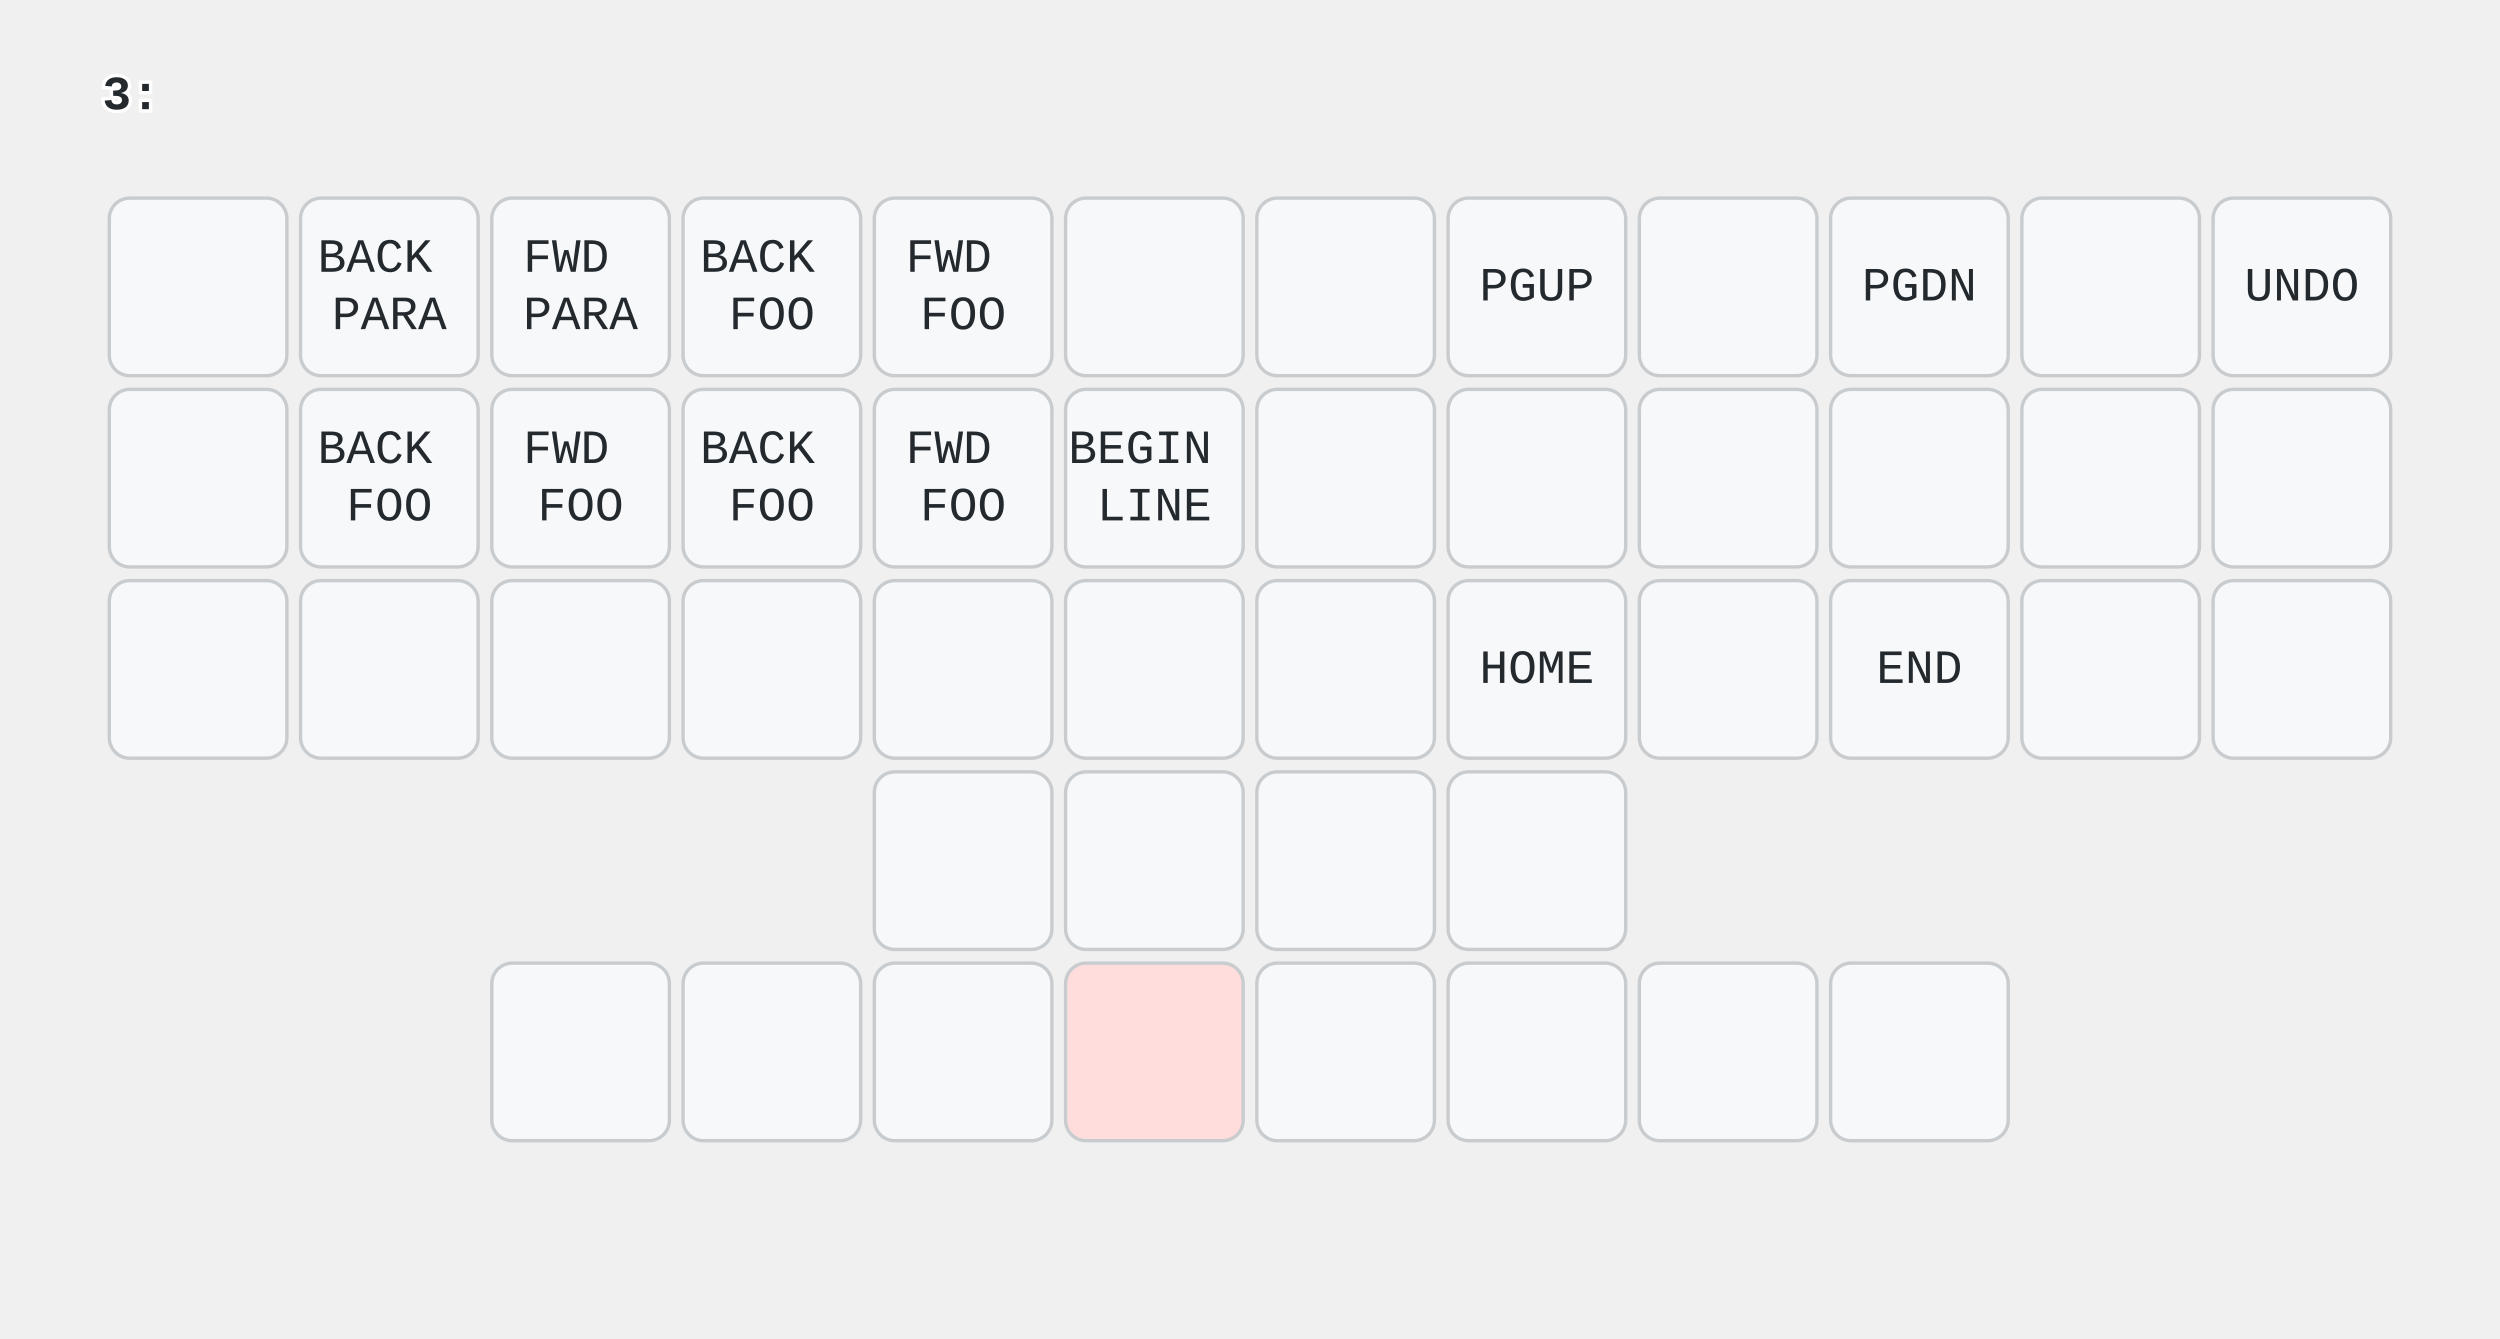
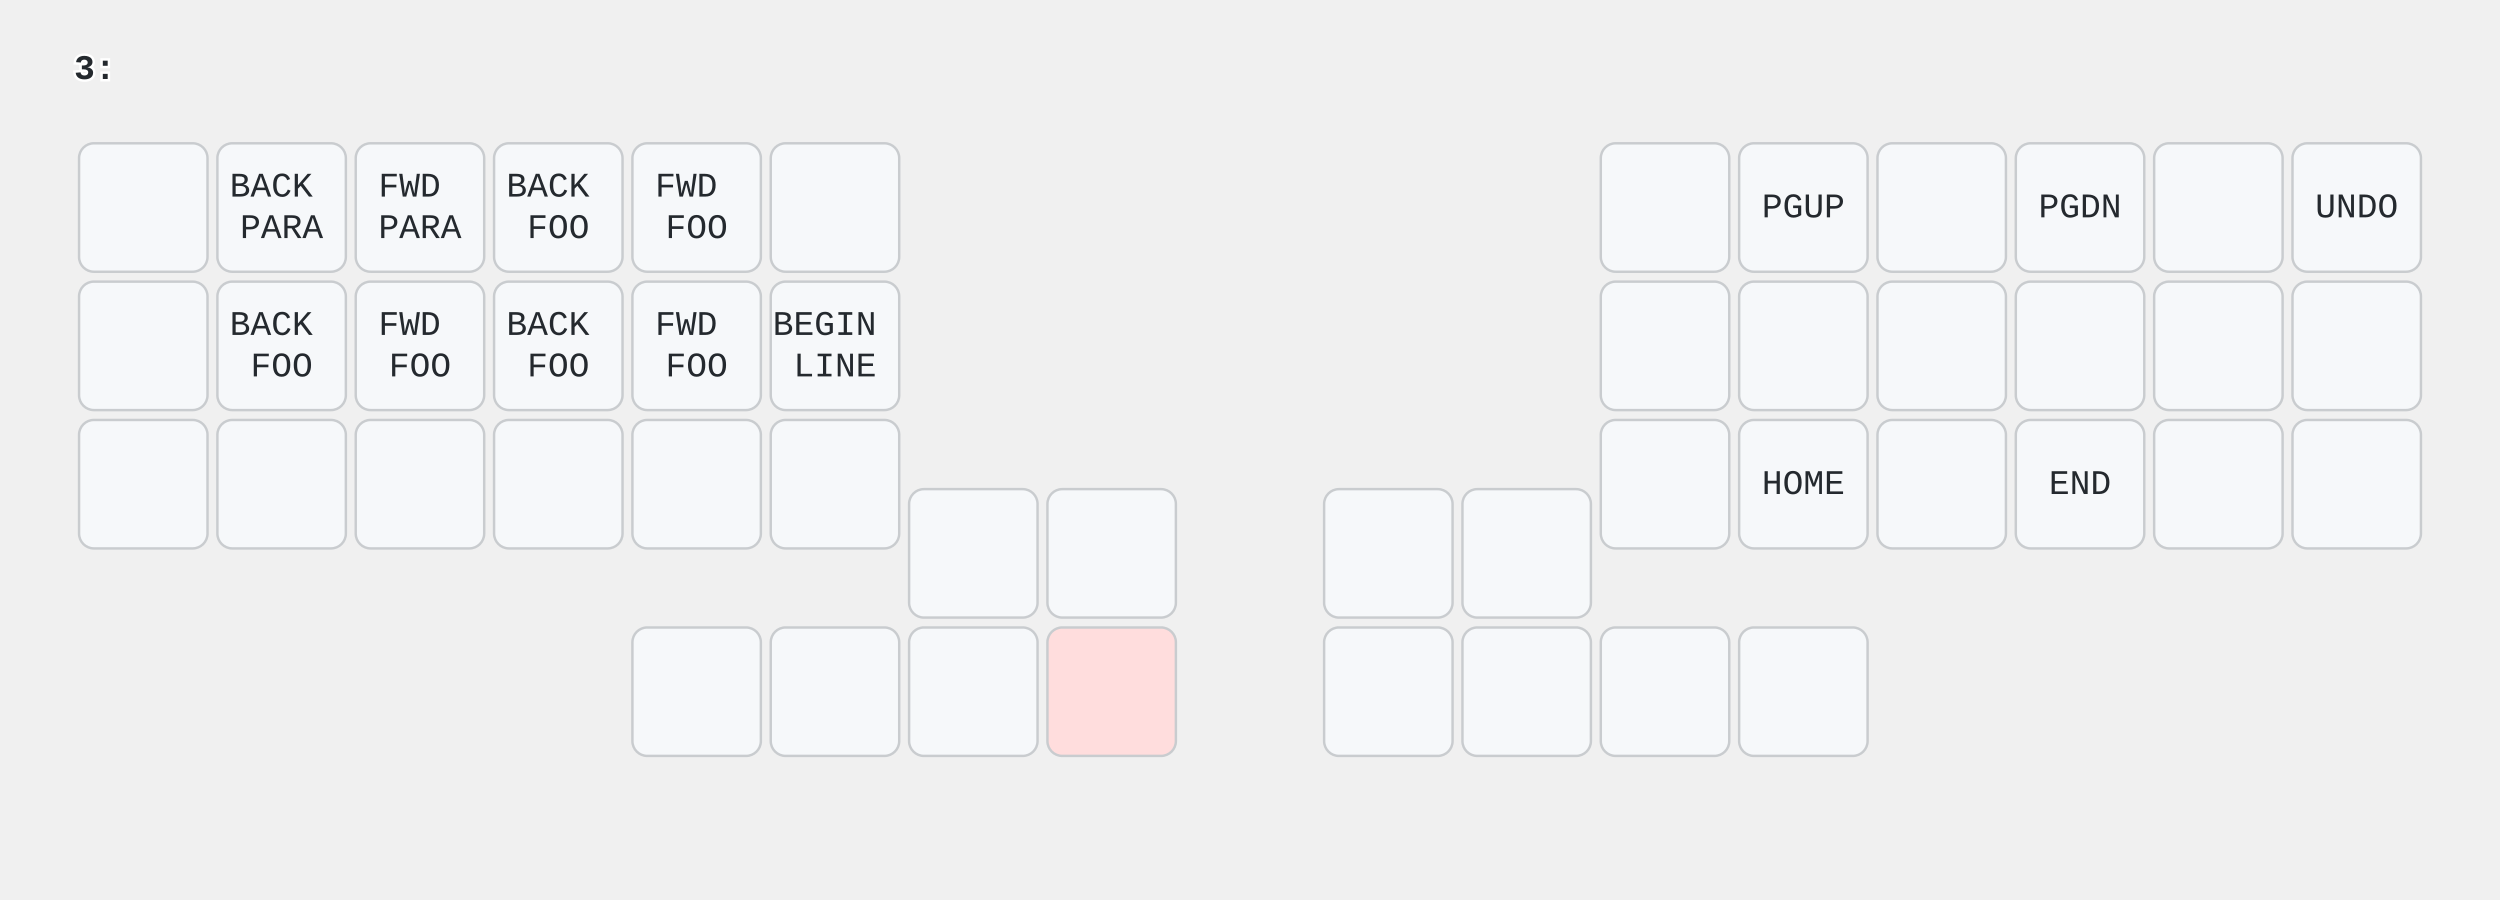
- <svg xmlns="http://www.w3.org/2000/svg" xmlns:xlink="http://www.w3.org/1999/xlink" width="732.0" height="392.0" viewBox="0 0 732.0 392.0" class="keymap">
+ <svg xmlns="http://www.w3.org/2000/svg" xmlns:xlink="http://www.w3.org/1999/xlink" width="1012.0" height="364.0" viewBox="0 0 1012.0 364.0" class="keymap">
  <defs>/* start glyphs */
- <svg id="mdi:arrow-down-bold">
+ <svg id="mdi:apple-keyboard-command">
+       <svg id="mdi-apple-keyboard-command" viewBox="0 0 24 24">
+         <path d="M6,2A4,4 0 0,1 10,6V8H14V6A4,4 0 0,1 18,2A4,4 0 0,1 22,6A4,4 0 0,1 18,10H16V14H18A4,4 0 0,1 22,18A4,4 0 0,1 18,22A4,4 0 0,1 14,18V16H10V18A4,4 0 0,1 6,22A4,4 0 0,1 2,18A4,4 0 0,1 6,14H8V10H6A4,4 0 0,1 2,6A4,4 0 0,1 6,2M16,18A2,2 0 0,0 18,20A2,2 0 0,0 20,18A2,2 0 0,0 18,16H16V18M14,10H10V14H14V10M6,16A2,2 0 0,0 4,18A2,2 0 0,0 6,20A2,2 0 0,0 8,18V16H6M8,6A2,2 0 0,0 6,4A2,2 0 0,0 4,6A2,2 0 0,0 6,8H8V6M18,8A2,2 0 0,0 20,6A2,2 0 0,0 18,4A2,2 0 0,0 16,6V8H18Z" />
+       </svg>
+     </svg>
+     <svg id="mdi:apple-keyboard-option">
+       <svg id="mdi-apple-keyboard-option" viewBox="0 0 24 24">
+         <path d="M3,4H9.11L16.15,18H21V20H14.88L7.84,6H3V4M14,4H21V6H14V4Z" />
+       </svg>
+     </svg>
+     <svg id="mdi:arrow-left-bold">
+       <svg id="mdi-arrow-left-bold" viewBox="0 0 24 24">
+         <path d="M20,9V15H12V19.84L4.16,12L12,4.16V9H20Z" />
+       </svg>
+     </svg>
+     <svg id="mdi:keyboard-esc">
+       <svg id="mdi-keyboard-esc" viewBox="0 0 24 24">
+         <path d="M1 7H7V9H3V11H7V13H3V15H7V17H1V7M11 7H15V9H11V11H13C14.11 11 15 11.9 15 13V15C15 16.11 14.11 17 13 17H9V15H13V13H11C9.9 13 9 12.11 9 11V9C9 7.9 9.9 7 11 7M19 7H21C22.11 7 23 7.9 23 9V10H21V9H19V15H21V14H23V15C23 16.11 22.11 17 21 17H19C17.9 17 17 16.11 17 15V9C17 7.9 17.9 7 19 7Z" />
+       </svg>
+     </svg>
+     <svg id="mdi:numeric-1-circle">
+       <svg id="mdi-numeric-1-circle" viewBox="0 0 24 24">
+         <path d="M10,7V9H12V17H14V7H10M12,2A10,10 0 0,1 22,12A10,10 0 0,1 12,22A10,10 0 0,1 2,12A10,10 0 0,1 12,2Z" />
+       </svg>
+     </svg>
+     <svg id="mdi:arrow-up-bold">
+       <svg id="mdi-arrow-up-bold" viewBox="0 0 24 24">
+         <path d="M15,20H9V12H4.16L12,4.16L19.84,12H15V20Z" />
+       </svg>
+     </svg>
+     <svg id="mdi:arrow-down-bold">
      <svg id="mdi-arrow-down-bold" viewBox="0 0 24 24">
        <path d="M9,4H15V12H19.84L12,19.84L4.16,12H9V4Z" />
      </svg>
    </svg>
    <svg id="mdi:arrow-right-bold">
      <svg id="mdi-arrow-right-bold" viewBox="0 0 24 24">
        <path d="M4,15V9H12V4.16L19.84,12L12,19.84V15H4Z" />
-       </svg>
-     </svg>
-     <svg id="mdi:apple-keyboard-command">
-       <svg id="mdi-apple-keyboard-command" viewBox="0 0 24 24">
-         <path d="M6,2A4,4 0 0,1 10,6V8H14V6A4,4 0 0,1 18,2A4,4 0 0,1 22,6A4,4 0 0,1 18,10H16V14H18A4,4 0 0,1 22,18A4,4 0 0,1 18,22A4,4 0 0,1 14,18V16H10V18A4,4 0 0,1 6,22A4,4 0 0,1 2,18A4,4 0 0,1 6,14H8V10H6A4,4 0 0,1 2,6A4,4 0 0,1 6,2M16,18A2,2 0 0,0 18,20A2,2 0 0,0 20,18A2,2 0 0,0 18,16H16V18M14,10H10V14H14V10M6,16A2,2 0 0,0 4,18A2,2 0 0,0 6,20A2,2 0 0,0 8,18V16H6M8,6A2,2 0 0,0 6,4A2,2 0 0,0 4,6A2,2 0 0,0 6,8H8V6M18,8A2,2 0 0,0 20,6A2,2 0 0,0 18,4A2,2 0 0,0 16,6V8H18Z" />
-       </svg>
-     </svg>
-     <svg id="mdi:apple-keyboard-option">
-       <svg id="mdi-apple-keyboard-option" viewBox="0 0 24 24">
-         <path d="M3,4H9.11L16.15,18H21V20H14.88L7.84,6H3V4M14,4H21V6H14V4Z" />
-       </svg>
-     </svg>
-     <svg id="mdi:arrow-left-bold">
-       <svg id="mdi-arrow-left-bold" viewBox="0 0 24 24">
-         <path d="M20,9V15H12V19.84L4.16,12L12,4.16V9H20Z" />
-       </svg>
-     </svg>
-     <svg id="mdi:arrow-up-bold">
-       <svg id="mdi-arrow-up-bold" viewBox="0 0 24 24">
-         <path d="M15,20H9V12H4.16L12,4.16L19.84,12H15V20Z" />
-       </svg>
-     </svg>
-     <svg id="mdi:keyboard-esc">
-       <svg id="mdi-keyboard-esc" viewBox="0 0 24 24">
-         <path d="M1 7H7V9H3V11H7V13H3V15H7V17H1V7M11 7H15V9H11V11H13C14.11 11 15 11.9 15 13V15C15 16.11 14.11 17 13 17H9V15H13V13H11C9.9 13 9 12.11 9 11V9C9 7.9 9.9 7 11 7M19 7H21C22.11 7 23 7.9 23 9V10H21V9H19V15H21V14H23V15C23 16.11 22.11 17 21 17H19C17.9 17 17 16.11 17 15V9C17 7.9 17.9 7 19 7Z" />
-       </svg>
-     </svg>
-     <svg id="mdi:numeric-1-circle">
-       <svg id="mdi-numeric-1-circle" viewBox="0 0 24 24">
-         <path d="M10,7V9H12V17H14V7H10M12,2A10,10 0 0,1 22,12A10,10 0 0,1 12,22A10,10 0 0,1 2,12A10,10 0 0,1 12,2Z" />
      </svg>
    </svg>
  </defs>/* end glyphs */
<style>/* inherit to force styles through use tags*/
svg path {
    fill: inherit;
}
/* font and background color specifications */
svg.keymap {
    font-family: SFMono-Regular,Consolas,Liberation Mono,Menlo,monospace;
    font-size: 14px;
    font-kerning: normal;
    text-rendering: optimizeLegibility;
    fill: #24292e;
}

/* default key styling */
rect.key {
    fill: #f6f8fa;
    stroke: #c9cccf;
    stroke-width: 1;
}

/* color accent for combo boxes */
rect.combo {
    fill: #cdf;
}

/* color accent for held keys */
rect.held, rect.combo.held {
    fill: #fdd;
}

/* color accent for ghost (optional) keys */
rect.ghost, rect.combo.ghost {
    fill: #ddd;
}

text {
    text-anchor: middle;
    dominant-baseline: middle;
}

/* styling for layer labels */
text.label {
    font-weight: bold;
    text-anchor: start;
    stroke: white;
    stroke-width: 2;
    paint-order: stroke;
}

/* styling for combo tap, and key hold/shifted label text */
text.combo, text.hold, text.shifted {
    font-size: 11px;
}

text.hold {
    text-anchor: middle;
    dominant-baseline: auto;
}

text.shifted {
    text-anchor: middle;
    dominant-baseline: hanging;
}

/* styling for hold/shifted label text in combo box */
text.combo.hold, text.combo.shifted {
    font-size: 8px;
}

/* lighter symbol for transparent keys */
text.trans {
    fill: #7b7e81;
}

/* styling for combo dendrons */
path.combo {
    stroke-width: 1;
    stroke: gray;
    fill: none;
}

/* Start Tabler Icons Cleanup */
/* cannot use height/width with glyphs */
.icon-tabler &gt; path {
    fill: inherit;
    stroke: inherit;
}
/* hide tabler's default box */
.icon-tabler &gt; path[stroke="none"][fill="none"] {
    visibility: collapse;
}
/* End Tabler Icons Cleanup */
</style>
  <g class="layer-3">
    <text x="30.0" y="28.0" class="label">3:</text>
    <rect rx="6.0" ry="6.0" x="32.0" y="58.0" width="52.0" height="52.0" class="key" />
    <use href="#mdi:keyboard-esc" xlink:href="#mdi:keyboard-esc" x="51.0" y="77.0" height="14" width="14.0" class="tap glyph mdi:keyboard-esc" />
    <rect rx="6.0" ry="6.0" x="88.0" y="58.0" width="52.0" height="52.0" class="key" />
    <text x="114.0" y="84.0" class="tap">
      <tspan x="114.0" dy="-0.6em">BACK</tspan>
      <tspan x="114.0" dy="1.2em">PARA</tspan>
    </text>
    <rect rx="6.0" ry="6.0" x="144.0" y="58.0" width="52.0" height="52.0" class="key" />
    <text x="170.0" y="84.0" class="tap">
      <tspan x="170.0" dy="-0.6em">FWD</tspan>
      <tspan x="170.0" dy="1.2em">PARA</tspan>
    </text>
    <rect rx="6.0" ry="6.0" x="200.0" y="58.0" width="52.0" height="52.0" class="key" />
    <text x="226.0" y="84.0" class="tap">
      <tspan x="226.0" dy="-0.6em">BACK</tspan>
      <tspan x="226.0" dy="1.2em">FOO</tspan>
    </text>
    <rect rx="6.0" ry="6.0" x="256.0" y="58.0" width="52.0" height="52.0" class="key" />
    <text x="282.0" y="84.0" class="tap">
      <tspan x="282.0" dy="-0.6em">FWD</tspan>
      <tspan x="282.0" dy="1.2em">FOO</tspan>
    </text>
    <rect rx="6.0" ry="6.0" x="312.0" y="58.0" width="52.0" height="52.0" class="key" />
-     <rect rx="6.0" ry="6.0" x="368.0" y="58.0" width="52.0" height="52.0" class="key" />
-     <rect rx="6.0" ry="6.0" x="424.0" y="58.0" width="52.0" height="52.0" class="key" />
-     <text x="450.0" y="84.0" class="tap">PGUP</text>
-     <rect rx="6.0" ry="6.0" x="480.0" y="58.0" width="52.0" height="52.0" class="key" />
-     <use href="#mdi:arrow-up-bold" xlink:href="#mdi:arrow-up-bold" x="499.0" y="77.0" height="14" width="14.0" class="tap glyph mdi:arrow-up-bold" />
-     <rect rx="6.0" ry="6.0" x="536.0" y="58.0" width="52.0" height="52.0" class="key" />
-     <text x="562.0" y="84.0" class="tap">PGDN</text>
-     <rect rx="6.0" ry="6.0" x="592.0" y="58.0" width="52.0" height="52.0" class="key" />
    <rect rx="6.0" ry="6.0" x="648.0" y="58.0" width="52.0" height="52.0" class="key" />
-     <text x="674.0" y="84.0" class="tap">UNDO</text>
+     <rect rx="6.0" ry="6.0" x="704.0" y="58.0" width="52.0" height="52.0" class="key" />
+     <text x="730.0" y="84.0" class="tap">PGUP</text>
+     <rect rx="6.0" ry="6.0" x="760.0" y="58.0" width="52.0" height="52.0" class="key" />
+     <use href="#mdi:arrow-up-bold" xlink:href="#mdi:arrow-up-bold" x="779.0" y="77.0" height="14" width="14.0" class="tap glyph mdi:arrow-up-bold" />
+     <rect rx="6.0" ry="6.0" x="816.0" y="58.0" width="52.0" height="52.0" class="key" />
+     <text x="842.0" y="84.0" class="tap">PGDN</text>
+     <rect rx="6.0" ry="6.0" x="872.0" y="58.0" width="52.0" height="52.0" class="key" />
+     <rect rx="6.0" ry="6.0" x="928.0" y="58.0" width="52.0" height="52.0" class="key" />
+     <text x="954.0" y="84.0" class="tap">UNDO</text>
    <rect rx="6.0" ry="6.0" x="32.0" y="114.0" width="52.0" height="52.0" class="key" />
    <rect rx="6.0" ry="6.0" x="88.0" y="114.0" width="52.0" height="52.0" class="key" />
    <text x="114.0" y="140.0" class="tap">
      <tspan x="114.0" dy="-0.6em">BACK</tspan>
      <tspan x="114.0" dy="1.2em">FOO</tspan>
    </text>
    <rect rx="6.0" ry="6.0" x="144.0" y="114.0" width="52.0" height="52.0" class="key" />
    <text x="170.0" y="140.0" class="tap">
      <tspan x="170.0" dy="-0.6em">FWD</tspan>
      <tspan x="170.0" dy="1.2em">FOO</tspan>
    </text>
    <rect rx="6.0" ry="6.0" x="200.0" y="114.0" width="52.0" height="52.0" class="key" />
    <text x="226.0" y="140.0" class="tap">
      <tspan x="226.0" dy="-0.6em">BACK</tspan>
      <tspan x="226.0" dy="1.2em">FOO</tspan>
    </text>
    <rect rx="6.0" ry="6.0" x="256.0" y="114.0" width="52.0" height="52.0" class="key" />
    <text x="282.0" y="140.0" class="tap">
      <tspan x="282.0" dy="-0.6em">FWD</tspan>
      <tspan x="282.0" dy="1.2em">FOO</tspan>
    </text>
    <rect rx="6.0" ry="6.0" x="312.0" y="114.0" width="52.0" height="52.0" class="key" />
    <text x="338.0" y="140.0" class="tap">
      <tspan x="338.0" dy="-0.6em">BEGIN</tspan>
      <tspan x="338.0" dy="1.2em">LINE</tspan>
    </text>
-     <rect rx="6.0" ry="6.0" x="368.0" y="114.0" width="52.0" height="52.0" class="key" />
-     <rect rx="6.0" ry="6.0" x="424.0" y="114.0" width="52.0" height="52.0" class="key" />
-     <use href="#mdi:arrow-left-bold" xlink:href="#mdi:arrow-left-bold" x="443.0" y="133.0" height="14" width="14.0" class="tap glyph mdi:arrow-left-bold" />
-     <rect rx="6.0" ry="6.0" x="480.0" y="114.0" width="52.0" height="52.0" class="key" />
-     <use href="#mdi:arrow-down-bold" xlink:href="#mdi:arrow-down-bold" x="499.0" y="133.0" height="14" width="14.0" class="tap glyph mdi:arrow-down-bold" />
-     <rect rx="6.0" ry="6.0" x="536.0" y="114.0" width="52.0" height="52.0" class="key" />
-     <use href="#mdi:arrow-right-bold" xlink:href="#mdi:arrow-right-bold" x="555.0" y="133.0" height="14" width="14.0" class="tap glyph mdi:arrow-right-bold" />
-     <rect rx="6.0" ry="6.0" x="592.0" y="114.0" width="52.0" height="52.0" class="key" />
    <rect rx="6.0" ry="6.0" x="648.0" y="114.0" width="52.0" height="52.0" class="key" />
+     <rect rx="6.0" ry="6.0" x="704.0" y="114.0" width="52.0" height="52.0" class="key" />
+     <use href="#mdi:arrow-left-bold" xlink:href="#mdi:arrow-left-bold" x="723.0" y="133.0" height="14" width="14.0" class="tap glyph mdi:arrow-left-bold" />
+     <rect rx="6.0" ry="6.0" x="760.0" y="114.0" width="52.0" height="52.0" class="key" />
+     <use href="#mdi:arrow-down-bold" xlink:href="#mdi:arrow-down-bold" x="779.0" y="133.0" height="14" width="14.0" class="tap glyph mdi:arrow-down-bold" />
+     <rect rx="6.0" ry="6.0" x="816.0" y="114.0" width="52.0" height="52.0" class="key" />
+     <use href="#mdi:arrow-right-bold" xlink:href="#mdi:arrow-right-bold" x="835.0" y="133.0" height="14" width="14.0" class="tap glyph mdi:arrow-right-bold" />
+     <rect rx="6.0" ry="6.0" x="872.0" y="114.0" width="52.0" height="52.0" class="key" />
+     <rect rx="6.0" ry="6.0" x="928.0" y="114.0" width="52.0" height="52.0" class="key" />
    <rect rx="6.0" ry="6.0" x="32.0" y="170.0" width="52.0" height="52.0" class="key" />
    <rect rx="6.0" ry="6.0" x="88.0" y="170.0" width="52.0" height="52.0" class="key" />
    <rect rx="6.0" ry="6.0" x="144.0" y="170.0" width="52.0" height="52.0" class="key" />
    <rect rx="6.0" ry="6.0" x="200.0" y="170.0" width="52.0" height="52.0" class="key" />
    <rect rx="6.0" ry="6.0" x="256.0" y="170.0" width="52.0" height="52.0" class="key" />
    <rect rx="6.0" ry="6.0" x="312.0" y="170.0" width="52.0" height="52.0" class="key" />
-     <rect rx="6.0" ry="6.0" x="368.0" y="170.0" width="52.0" height="52.0" class="key" />
-     <rect rx="6.0" ry="6.0" x="424.0" y="170.0" width="52.0" height="52.0" class="key" />
-     <text x="450.0" y="196.0" class="tap">HOME</text>
-     <rect rx="6.0" ry="6.0" x="480.0" y="170.0" width="52.0" height="52.0" class="key" />
-     <rect rx="6.0" ry="6.0" x="536.0" y="170.0" width="52.0" height="52.0" class="key" />
-     <text x="562.0" y="196.0" class="tap">END</text>
-     <rect rx="6.0" ry="6.0" x="592.0" y="170.0" width="52.0" height="52.0" class="key" />
    <rect rx="6.0" ry="6.0" x="648.0" y="170.0" width="52.0" height="52.0" class="key" />
-     <rect rx="6.0" ry="6.0" x="256.0" y="226.0" width="52.0" height="52.0" class="key" />
-     <rect rx="6.0" ry="6.0" x="312.0" y="226.0" width="52.0" height="52.0" class="key" />
-     <rect rx="6.0" ry="6.0" x="368.0" y="226.0" width="52.0" height="52.0" class="key" />
-     <rect rx="6.0" ry="6.0" x="424.0" y="226.0" width="52.0" height="52.0" class="key" />
-     <rect rx="6.0" ry="6.0" x="144.0" y="282.0" width="52.0" height="52.0" class="key" />
-     <use href="#mdi:apple-keyboard-option" xlink:href="#mdi:apple-keyboard-option" x="163.0" y="301.0" height="14" width="14.0" class="tap glyph mdi:apple-keyboard-option" />
-     <rect rx="6.0" ry="6.0" x="200.0" y="282.0" width="52.0" height="52.0" class="key" />
-     <use href="#mdi:apple-keyboard-command" xlink:href="#mdi:apple-keyboard-command" x="219.0" y="301.0" height="14" width="14.0" class="tap glyph mdi:apple-keyboard-command" />
-     <rect rx="6.0" ry="6.0" x="256.0" y="282.0" width="52.0" height="52.0" class="key" />
-     <use href="#mdi:numeric-1-circle" xlink:href="#mdi:numeric-1-circle" x="275.0" y="301.0" height="14" width="14.0" class="tap glyph mdi:numeric-1-circle" />
-     <rect rx="6.0" ry="6.0" x="312.0" y="282.0" width="52.0" height="52.0" class="held key" />
-     <rect rx="6.0" ry="6.0" x="368.0" y="282.0" width="52.0" height="52.0" class="key" />
-     <rect rx="6.0" ry="6.0" x="424.0" y="282.0" width="52.0" height="52.0" class="key" />
-     <rect rx="6.0" ry="6.0" x="480.0" y="282.0" width="52.0" height="52.0" class="key" />
-     <rect rx="6.0" ry="6.0" x="536.0" y="282.0" width="52.0" height="52.0" class="key" />
+     <rect rx="6.0" ry="6.0" x="704.0" y="170.0" width="52.0" height="52.0" class="key" />
+     <text x="730.0" y="196.0" class="tap">HOME</text>
+     <rect rx="6.0" ry="6.0" x="760.0" y="170.0" width="52.0" height="52.0" class="key" />
+     <rect rx="6.0" ry="6.0" x="816.0" y="170.0" width="52.0" height="52.0" class="key" />
+     <text x="842.0" y="196.0" class="tap">END</text>
+     <rect rx="6.0" ry="6.0" x="872.0" y="170.0" width="52.0" height="52.0" class="key" />
+     <rect rx="6.0" ry="6.0" x="928.0" y="170.0" width="52.0" height="52.0" class="key" />
+     <rect rx="6.0" ry="6.0" x="368.0" y="198.0" width="52.0" height="52.0" class="key" />
+     <rect rx="6.0" ry="6.0" x="424.0" y="198.0" width="52.0" height="52.0" class="key" />
+     <rect rx="6.0" ry="6.0" x="536.0" y="198.0" width="52.0" height="52.0" class="key" />
+     <rect rx="6.0" ry="6.0" x="592.0" y="198.0" width="52.0" height="52.0" class="key" />
+     <rect rx="6.0" ry="6.0" x="256.0" y="254.0" width="52.0" height="52.0" class="key" />
+     <use href="#mdi:apple-keyboard-option" xlink:href="#mdi:apple-keyboard-option" x="275.0" y="273.0" height="14" width="14.0" class="tap glyph mdi:apple-keyboard-option" />
+     <rect rx="6.0" ry="6.0" x="312.0" y="254.0" width="52.0" height="52.0" class="key" />
+     <use href="#mdi:apple-keyboard-command" xlink:href="#mdi:apple-keyboard-command" x="331.0" y="273.0" height="14" width="14.0" class="tap glyph mdi:apple-keyboard-command" />
+     <rect rx="6.0" ry="6.0" x="368.0" y="254.0" width="52.0" height="52.0" class="key" />
+     <use href="#mdi:numeric-1-circle" xlink:href="#mdi:numeric-1-circle" x="387.0" y="273.0" height="14" width="14.0" class="tap glyph mdi:numeric-1-circle" />
+     <rect rx="6.0" ry="6.0" x="424.0" y="254.0" width="52.0" height="52.0" class="held key" />
+     <rect rx="6.0" ry="6.0" x="536.0" y="254.0" width="52.0" height="52.0" class="key" />
+     <rect rx="6.0" ry="6.0" x="592.0" y="254.0" width="52.0" height="52.0" class="key" />
+     <rect rx="6.0" ry="6.0" x="648.0" y="254.0" width="52.0" height="52.0" class="key" />
+     <rect rx="6.0" ry="6.0" x="704.0" y="254.0" width="52.0" height="52.0" class="key" />
  </g>
</svg>
